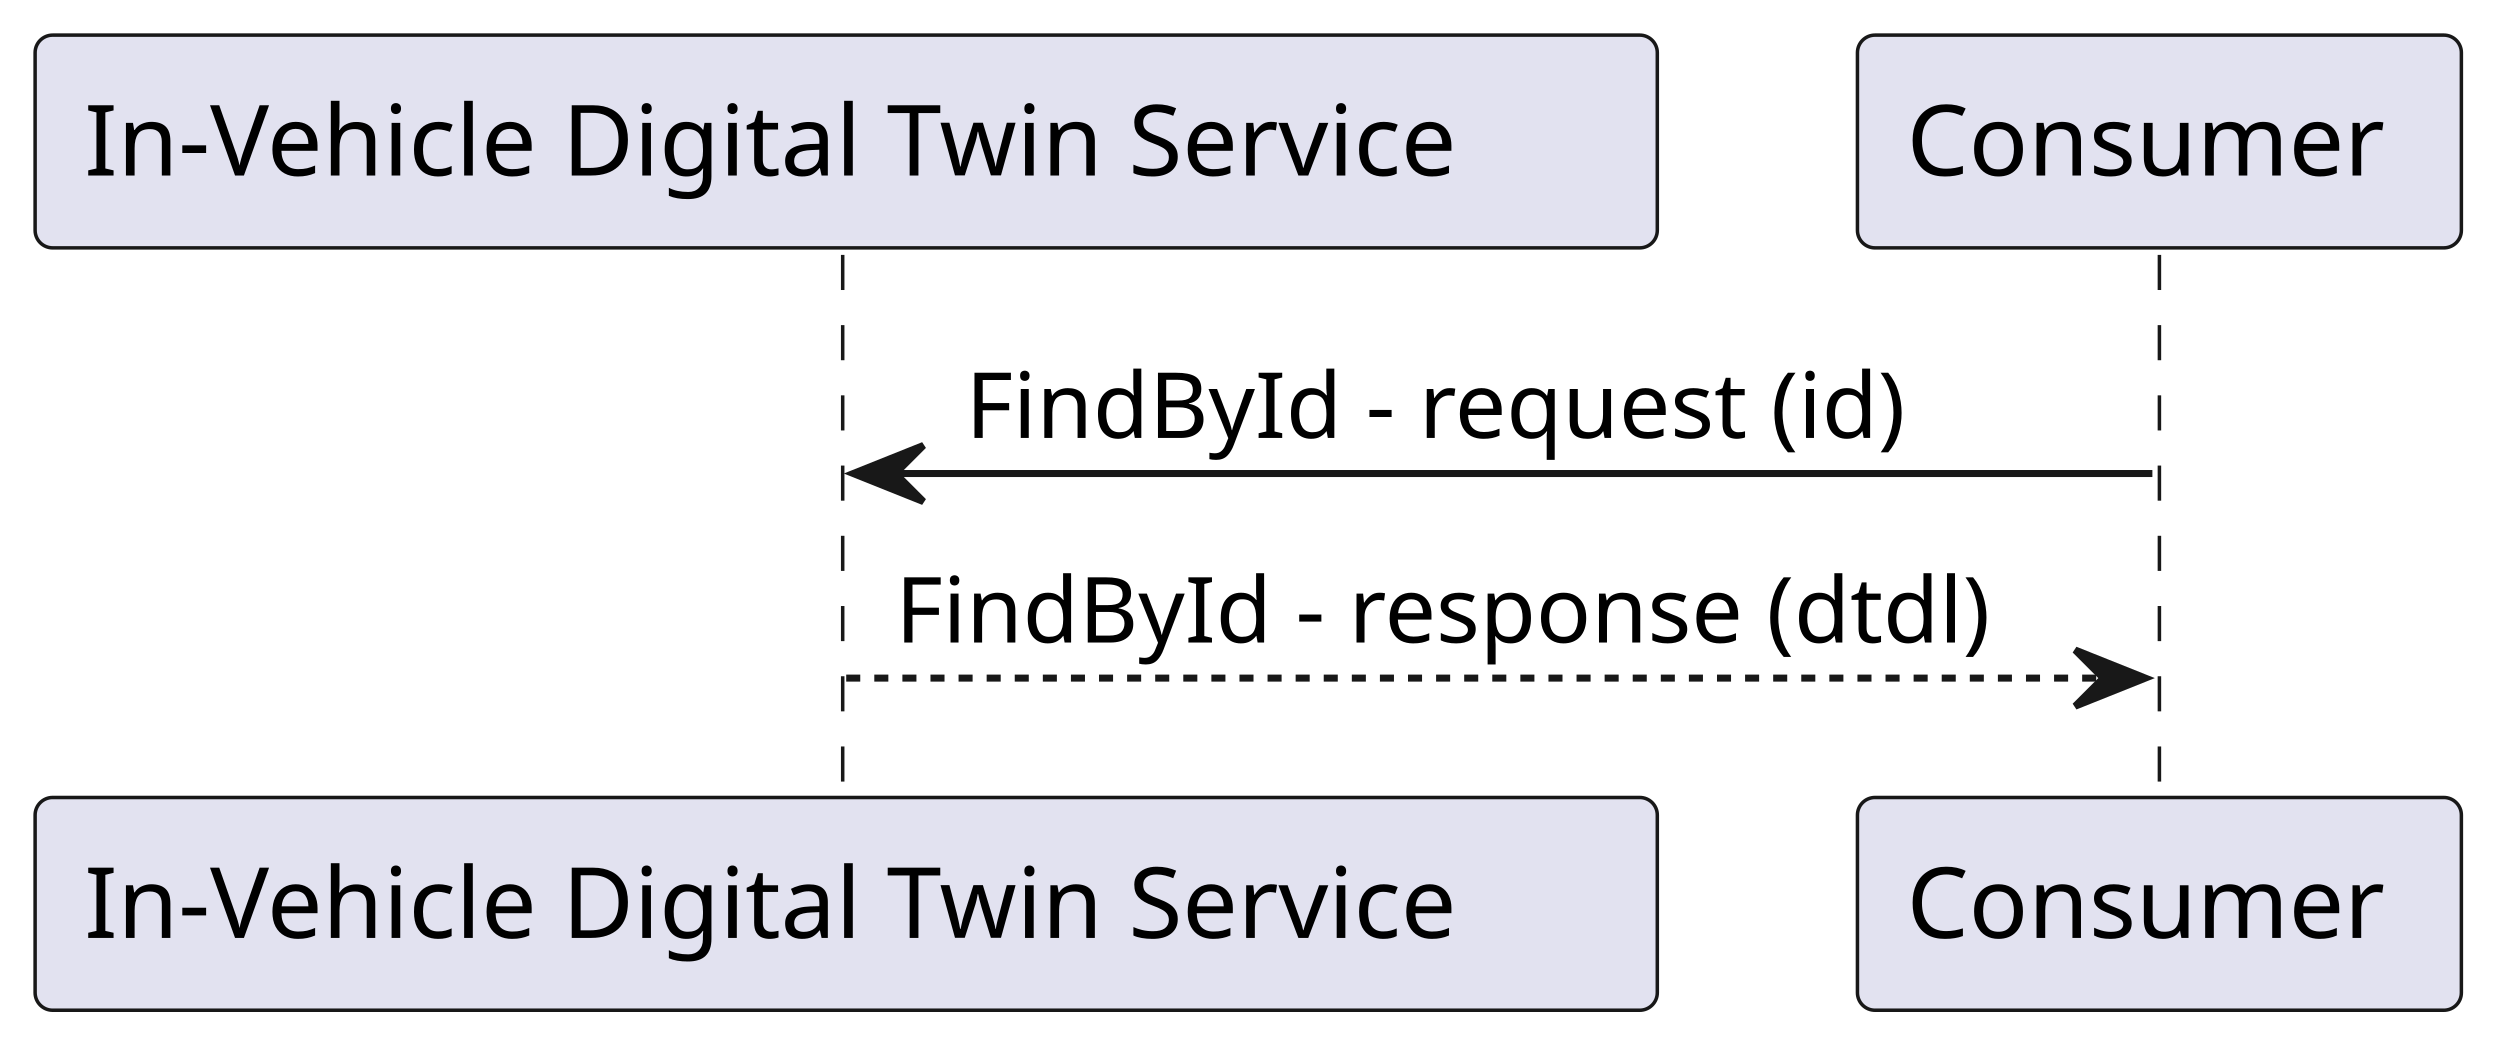
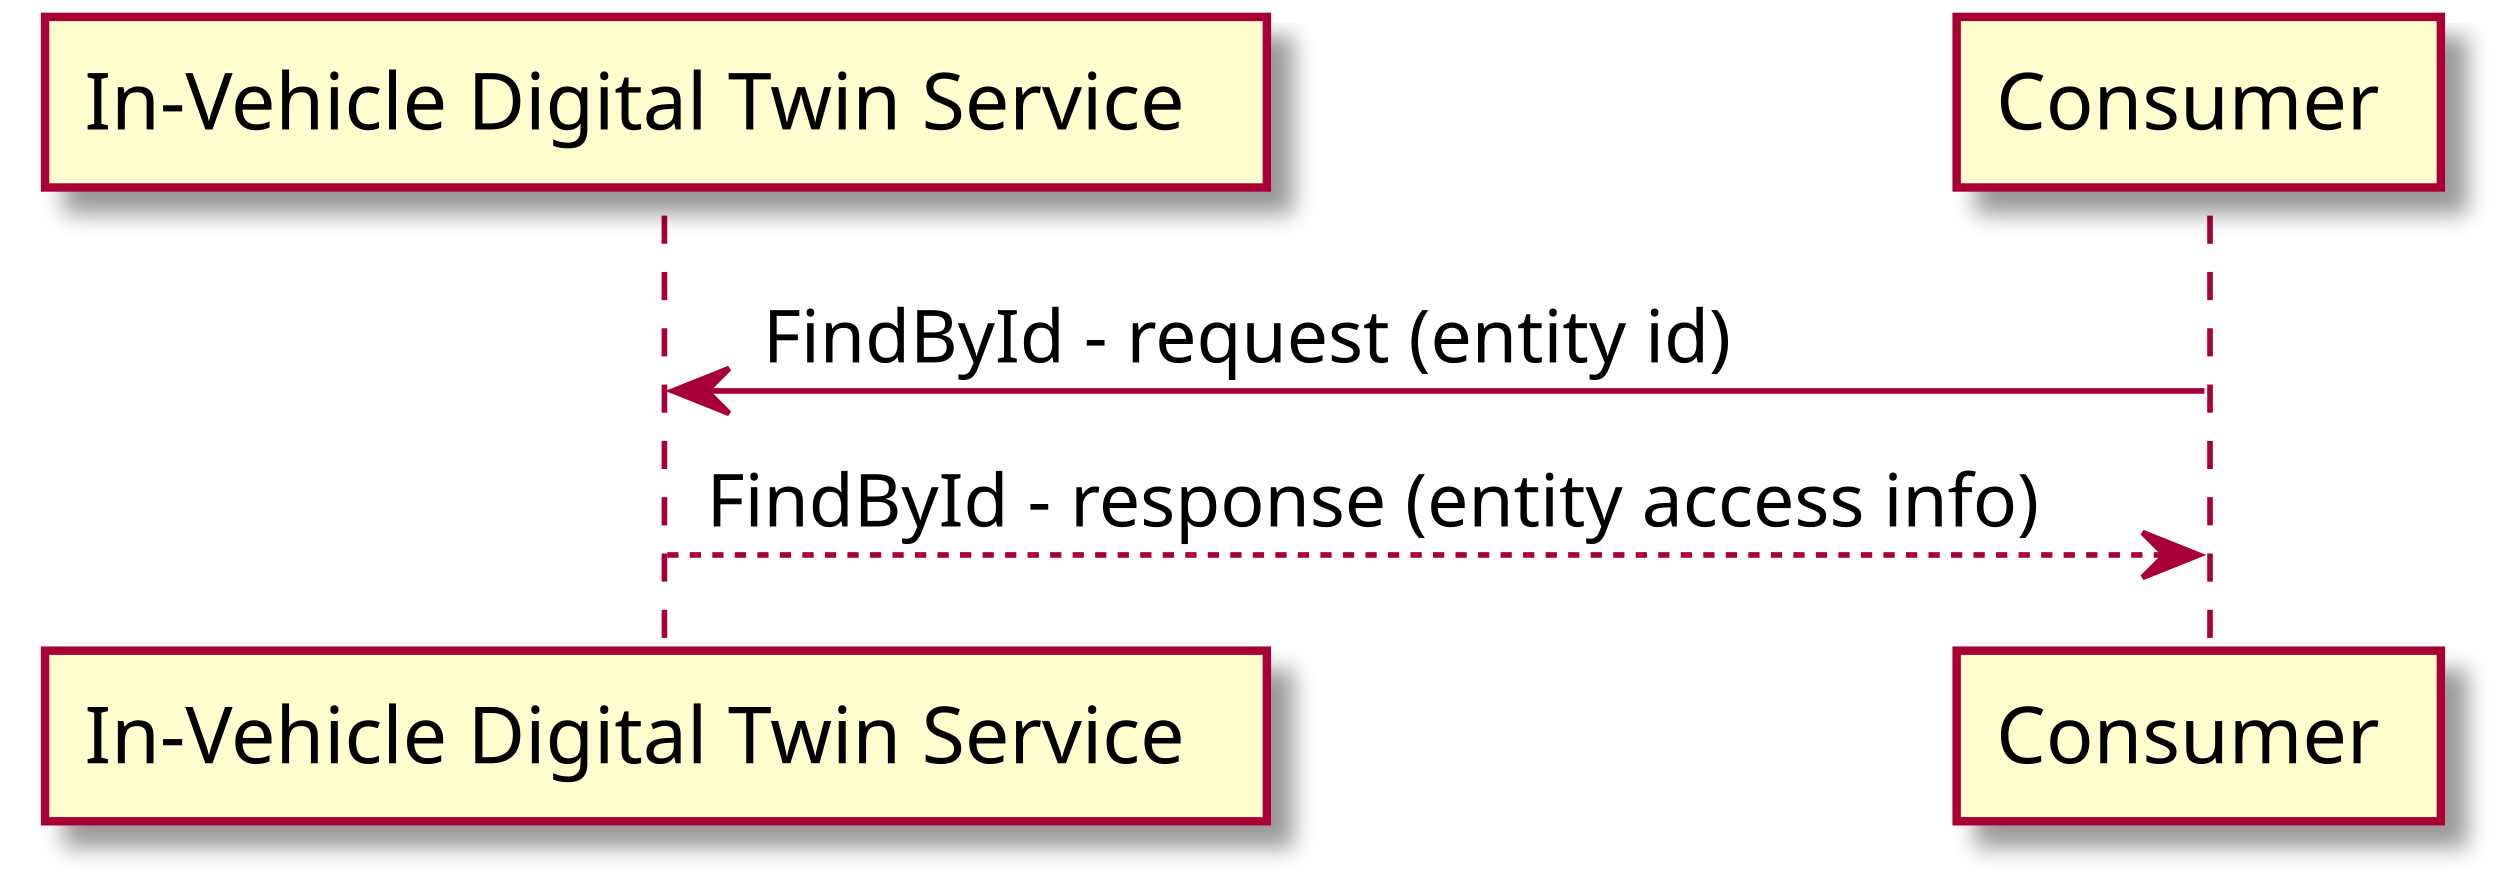
- <svg xmlns="http://www.w3.org/2000/svg" contentStyleType="text/css" height="149px" preserveAspectRatio="none" style="width:356px;height:149px;background:#FFFFFF;" version="1.1" viewBox="0 0 356 149" width="356px" zoomAndPan="magnify">
-   <defs />
+ <svg xmlns="http://www.w3.org/2000/svg" contentScriptType="application/ecmascript" contentStyleType="text/css" height="156px" preserveAspectRatio="none" style="width:444px;height:156px;" version="1.1" viewBox="0 0 444 156" width="444px" zoomAndPan="magnify">
+   <defs>
+     <filter height="300%" id="fulmps3m1ixnu" width="300%" x="-1" y="-1">
+       <feGaussianBlur result="blurOut" stdDeviation="2.0" />
+       <feColorMatrix in="blurOut" result="blurOut2" type="matrix" values="0 0 0 0 0 0 0 0 0 0 0 0 0 0 0 0 0 0 .4 0" />
+       <feOffset dx="4.0" dy="4.0" in="blurOut2" result="blurOut3" />
+       <feBlend in="SourceGraphic" in2="blurOut3" mode="normal" />
+     </filter>
+   </defs>
  <g>
-     <line style="stroke:#181818;stroke-width:0.5;stroke-dasharray:5.0,5.0;" x1="120" x2="120" y1="36.297" y2="114.562" />
-     <line style="stroke:#181818;stroke-width:0.5;stroke-dasharray:5.0,5.0;" x1="307.5" x2="307.5" y1="36.297" y2="114.562" />
-     <rect fill="#E2E2F0" height="30.297" rx="2.5" ry="2.5" style="stroke:#181818;stroke-width:0.5;" width="231" x="5" y="5" />
-     <text fill="#000000" font-family="sans-serif" font-size="14" lengthAdjust="spacing" textLength="217" x="12" y="24.995">In-Vehicle Digital Twin Service</text>
-     <rect fill="#E2E2F0" height="30.297" rx="2.5" ry="2.5" style="stroke:#181818;stroke-width:0.5;" width="231" x="5" y="113.562" />
-     <text fill="#000000" font-family="sans-serif" font-size="14" lengthAdjust="spacing" textLength="217" x="12" y="133.558">In-Vehicle Digital Twin Service</text>
-     <rect fill="#E2E2F0" height="30.297" rx="2.5" ry="2.5" style="stroke:#181818;stroke-width:0.5;" width="86" x="264.5" y="5" />
-     <text fill="#000000" font-family="sans-serif" font-size="14" lengthAdjust="spacing" textLength="72" x="271.5" y="24.995">Consumer</text>
-     <rect fill="#E2E2F0" height="30.297" rx="2.5" ry="2.5" style="stroke:#181818;stroke-width:0.5;" width="86" x="264.5" y="113.562" />
-     <text fill="#000000" font-family="sans-serif" font-size="14" lengthAdjust="spacing" textLength="72" x="271.5" y="133.558">Consumer</text>
-     <polygon fill="#181818" points="131.5,63.43,121.5,67.43,131.5,71.43,127.5,67.43" style="stroke:#181818;stroke-width:1.0;" />
-     <line style="stroke:#181818;stroke-width:1.0;" x1="125.5" x2="306.5" y1="67.43" y2="67.43" />
-     <text fill="#000000" font-family="sans-serif" font-size="13" lengthAdjust="spacing" textLength="140" x="137.5" y="62.364">FindById - request (id)</text>
-     <polygon fill="#181818" points="295.5,92.562,305.5,96.562,295.5,100.562,299.5,96.562" style="stroke:#181818;stroke-width:1.0;" />
-     <line style="stroke:#181818;stroke-width:1.0;stroke-dasharray:2.0,2.0;" x1="120.5" x2="301.5" y1="96.562" y2="96.562" />
-     <text fill="#000000" font-family="sans-serif" font-size="13" lengthAdjust="spacing" textLength="163" x="127.5" y="91.497">FindById - response (dtdl)</text>
+     <line style="stroke: #A80036; stroke-width: 1.0; stroke-dasharray: 5.0,5.0;" x1="118" x2="118" y1="38.297" y2="116.562" />
+     <line style="stroke: #A80036; stroke-width: 1.0; stroke-dasharray: 5.0,5.0;" x1="392.5" x2="392.5" y1="38.297" y2="116.562" />
+     <rect fill="#FEFECE" filter="url(#fulmps3m1ixnu)" height="30.297" style="stroke: #A80036; stroke-width: 1.5;" width="217" x="8" y="3" />
+     <text fill="#000000" font-family="sans-serif" font-size="14" lengthAdjust="spacingAndGlyphs" textLength="203" x="15" y="22.995">In-Vehicle Digital Twin Service</text>
+     <rect fill="#FEFECE" filter="url(#fulmps3m1ixnu)" height="30.297" style="stroke: #A80036; stroke-width: 1.5;" width="217" x="8" y="115.562" />
+     <text fill="#000000" font-family="sans-serif" font-size="14" lengthAdjust="spacingAndGlyphs" textLength="203" x="15" y="135.558">In-Vehicle Digital Twin Service</text>
+     <rect fill="#FEFECE" filter="url(#fulmps3m1ixnu)" height="30.297" style="stroke: #A80036; stroke-width: 1.5;" width="86" x="347.5" y="3" />
+     <text fill="#000000" font-family="sans-serif" font-size="14" lengthAdjust="spacingAndGlyphs" textLength="72" x="354.5" y="22.995">Consumer</text>
+     <rect fill="#FEFECE" filter="url(#fulmps3m1ixnu)" height="30.297" style="stroke: #A80036; stroke-width: 1.5;" width="86" x="347.5" y="115.562" />
+     <text fill="#000000" font-family="sans-serif" font-size="14" lengthAdjust="spacingAndGlyphs" textLength="72" x="354.5" y="135.558">Consumer</text>
+     <polygon fill="#A80036" points="129.5,65.43,119.5,69.43,129.5,73.43,125.5,69.43" style="stroke: #A80036; stroke-width: 1.0;" />
+     <line style="stroke: #A80036; stroke-width: 1.0;" x1="123.5" x2="391.5" y1="69.43" y2="69.43" />
+     <text fill="#000000" font-family="sans-serif" font-size="13" lengthAdjust="spacingAndGlyphs" textLength="180" x="135.5" y="64.364">FindById - request (entity id)</text>
+     <polygon fill="#A80036" points="380.5,94.562,390.5,98.562,380.5,102.562,384.5,98.562" style="stroke: #A80036; stroke-width: 1.0;" />
+     <line style="stroke: #A80036; stroke-width: 1.0; stroke-dasharray: 2.0,2.0;" x1="118.5" x2="386.5" y1="98.562" y2="98.562" />
+     <text fill="#000000" font-family="sans-serif" font-size="13" lengthAdjust="spacingAndGlyphs" textLength="250" x="125.5" y="93.497">FindById - response (entity access info)</text>
  </g>
</svg>
